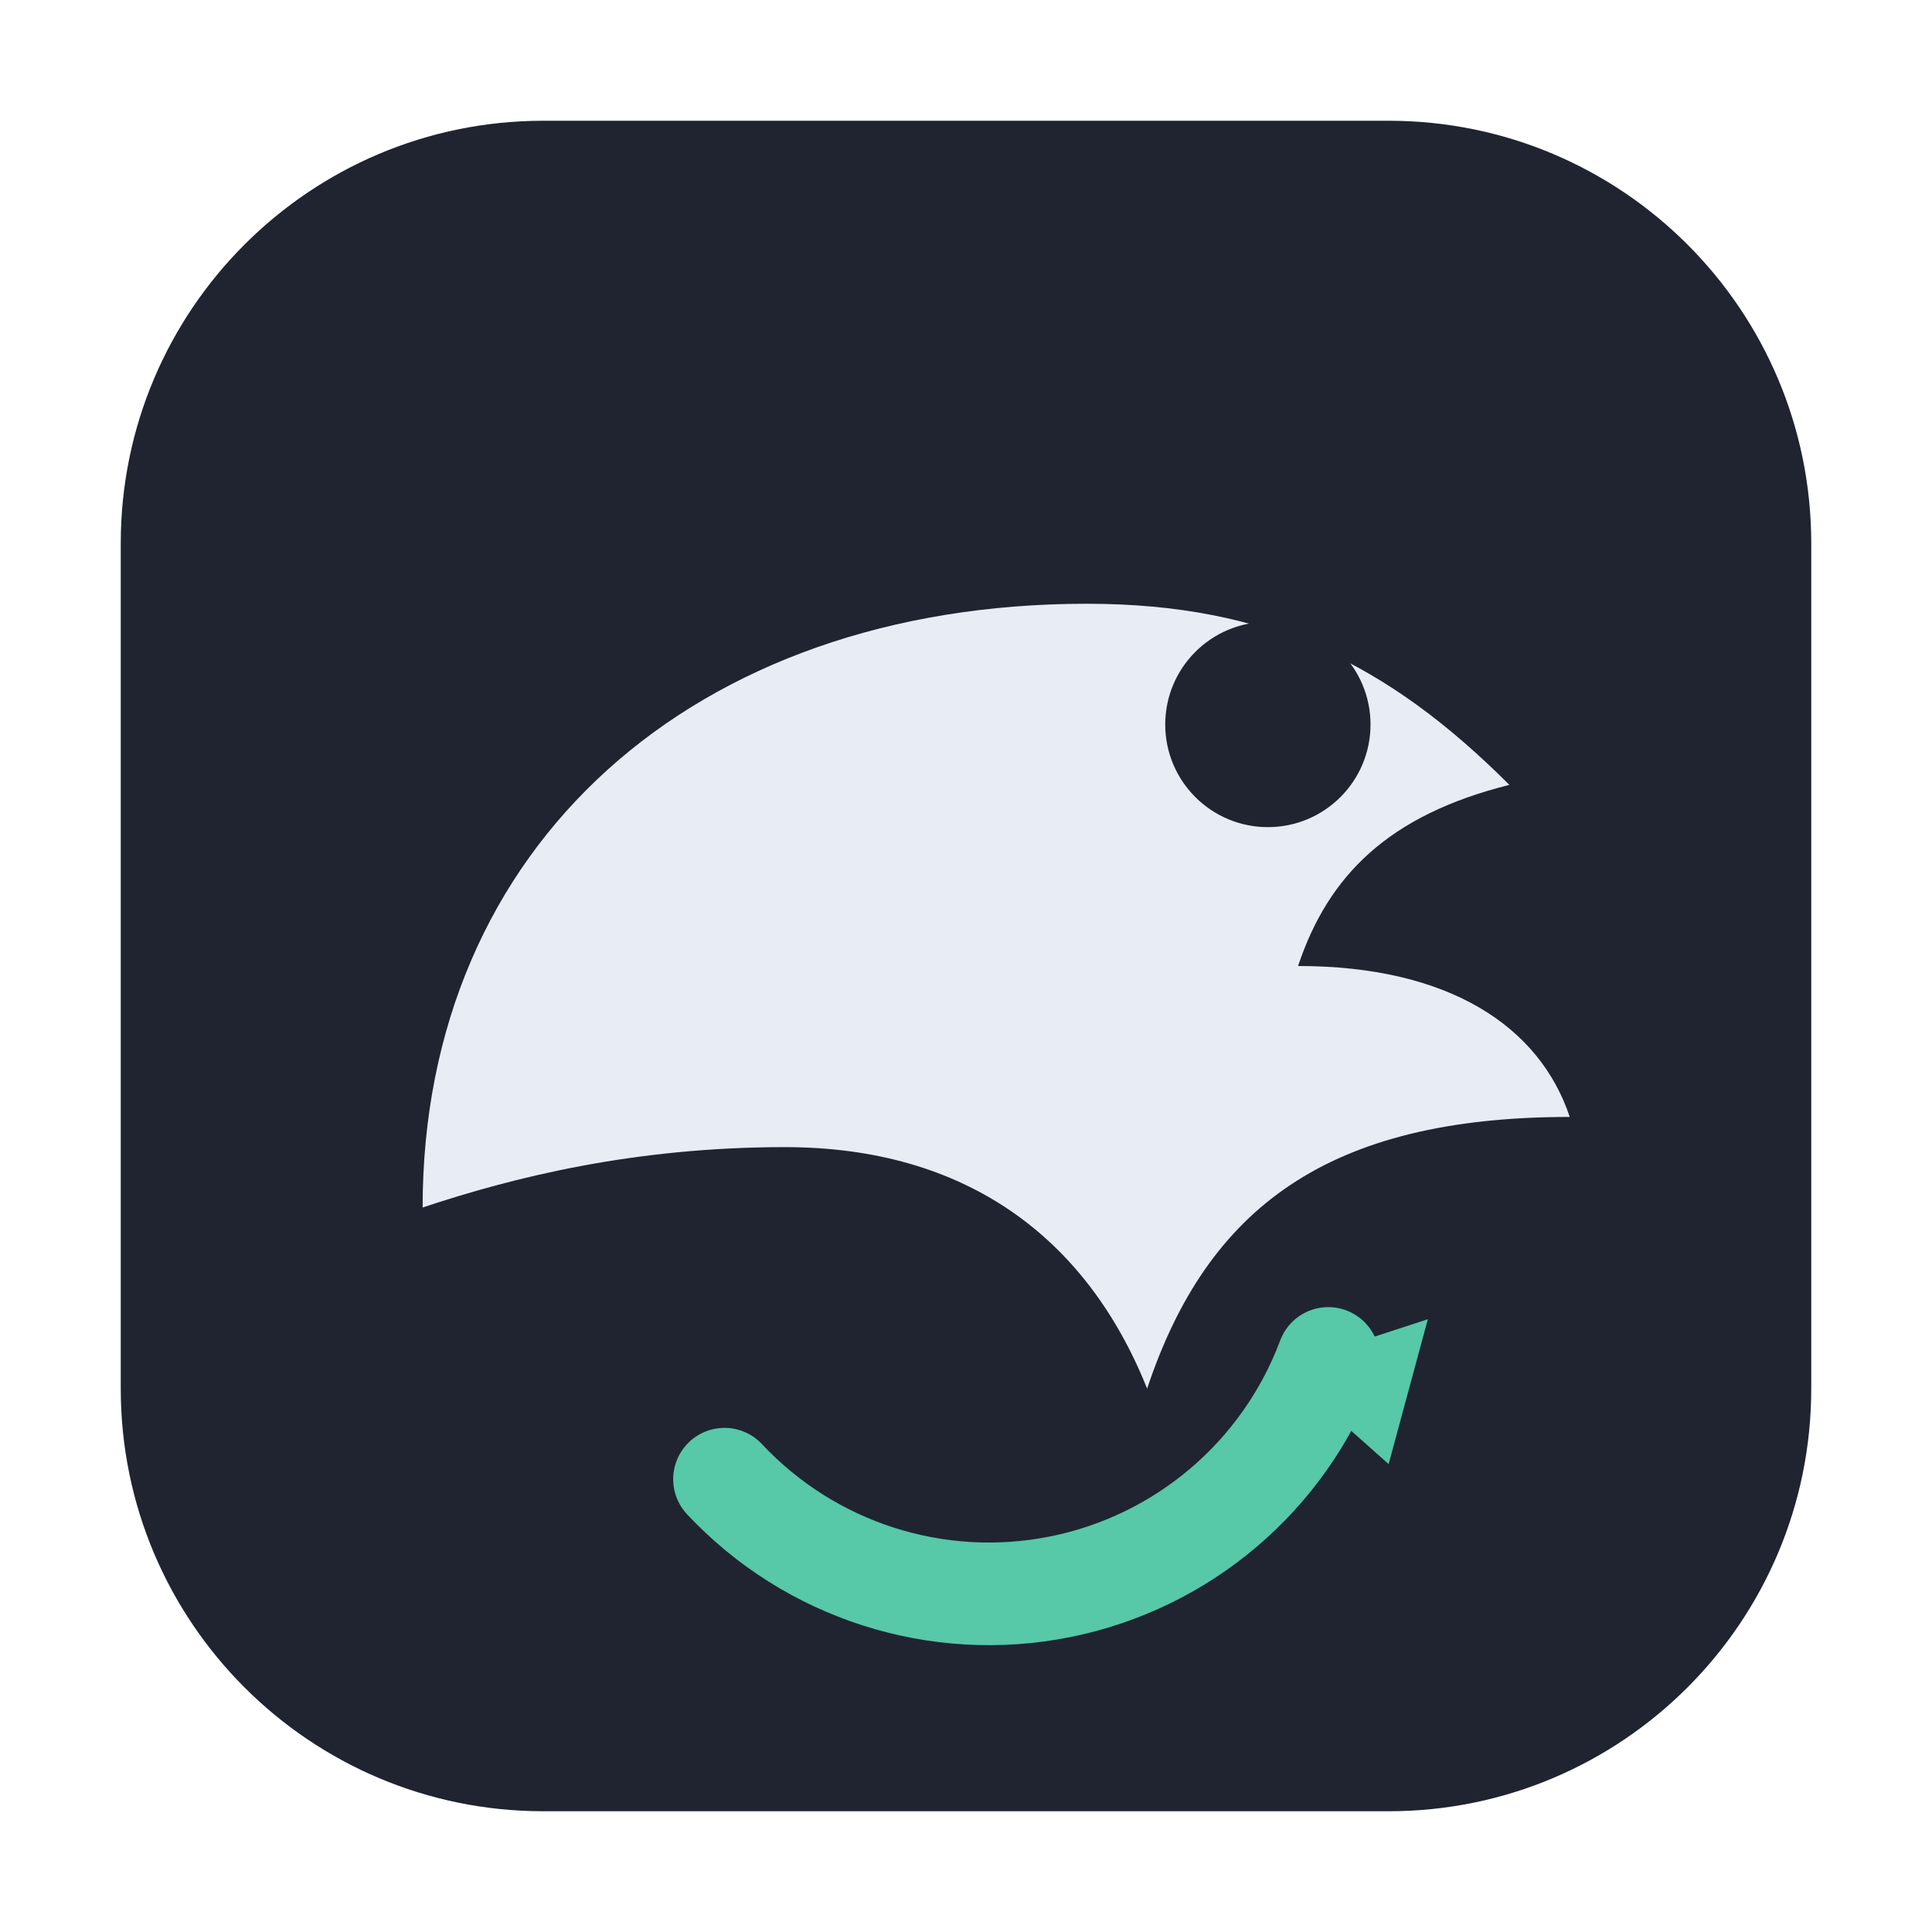
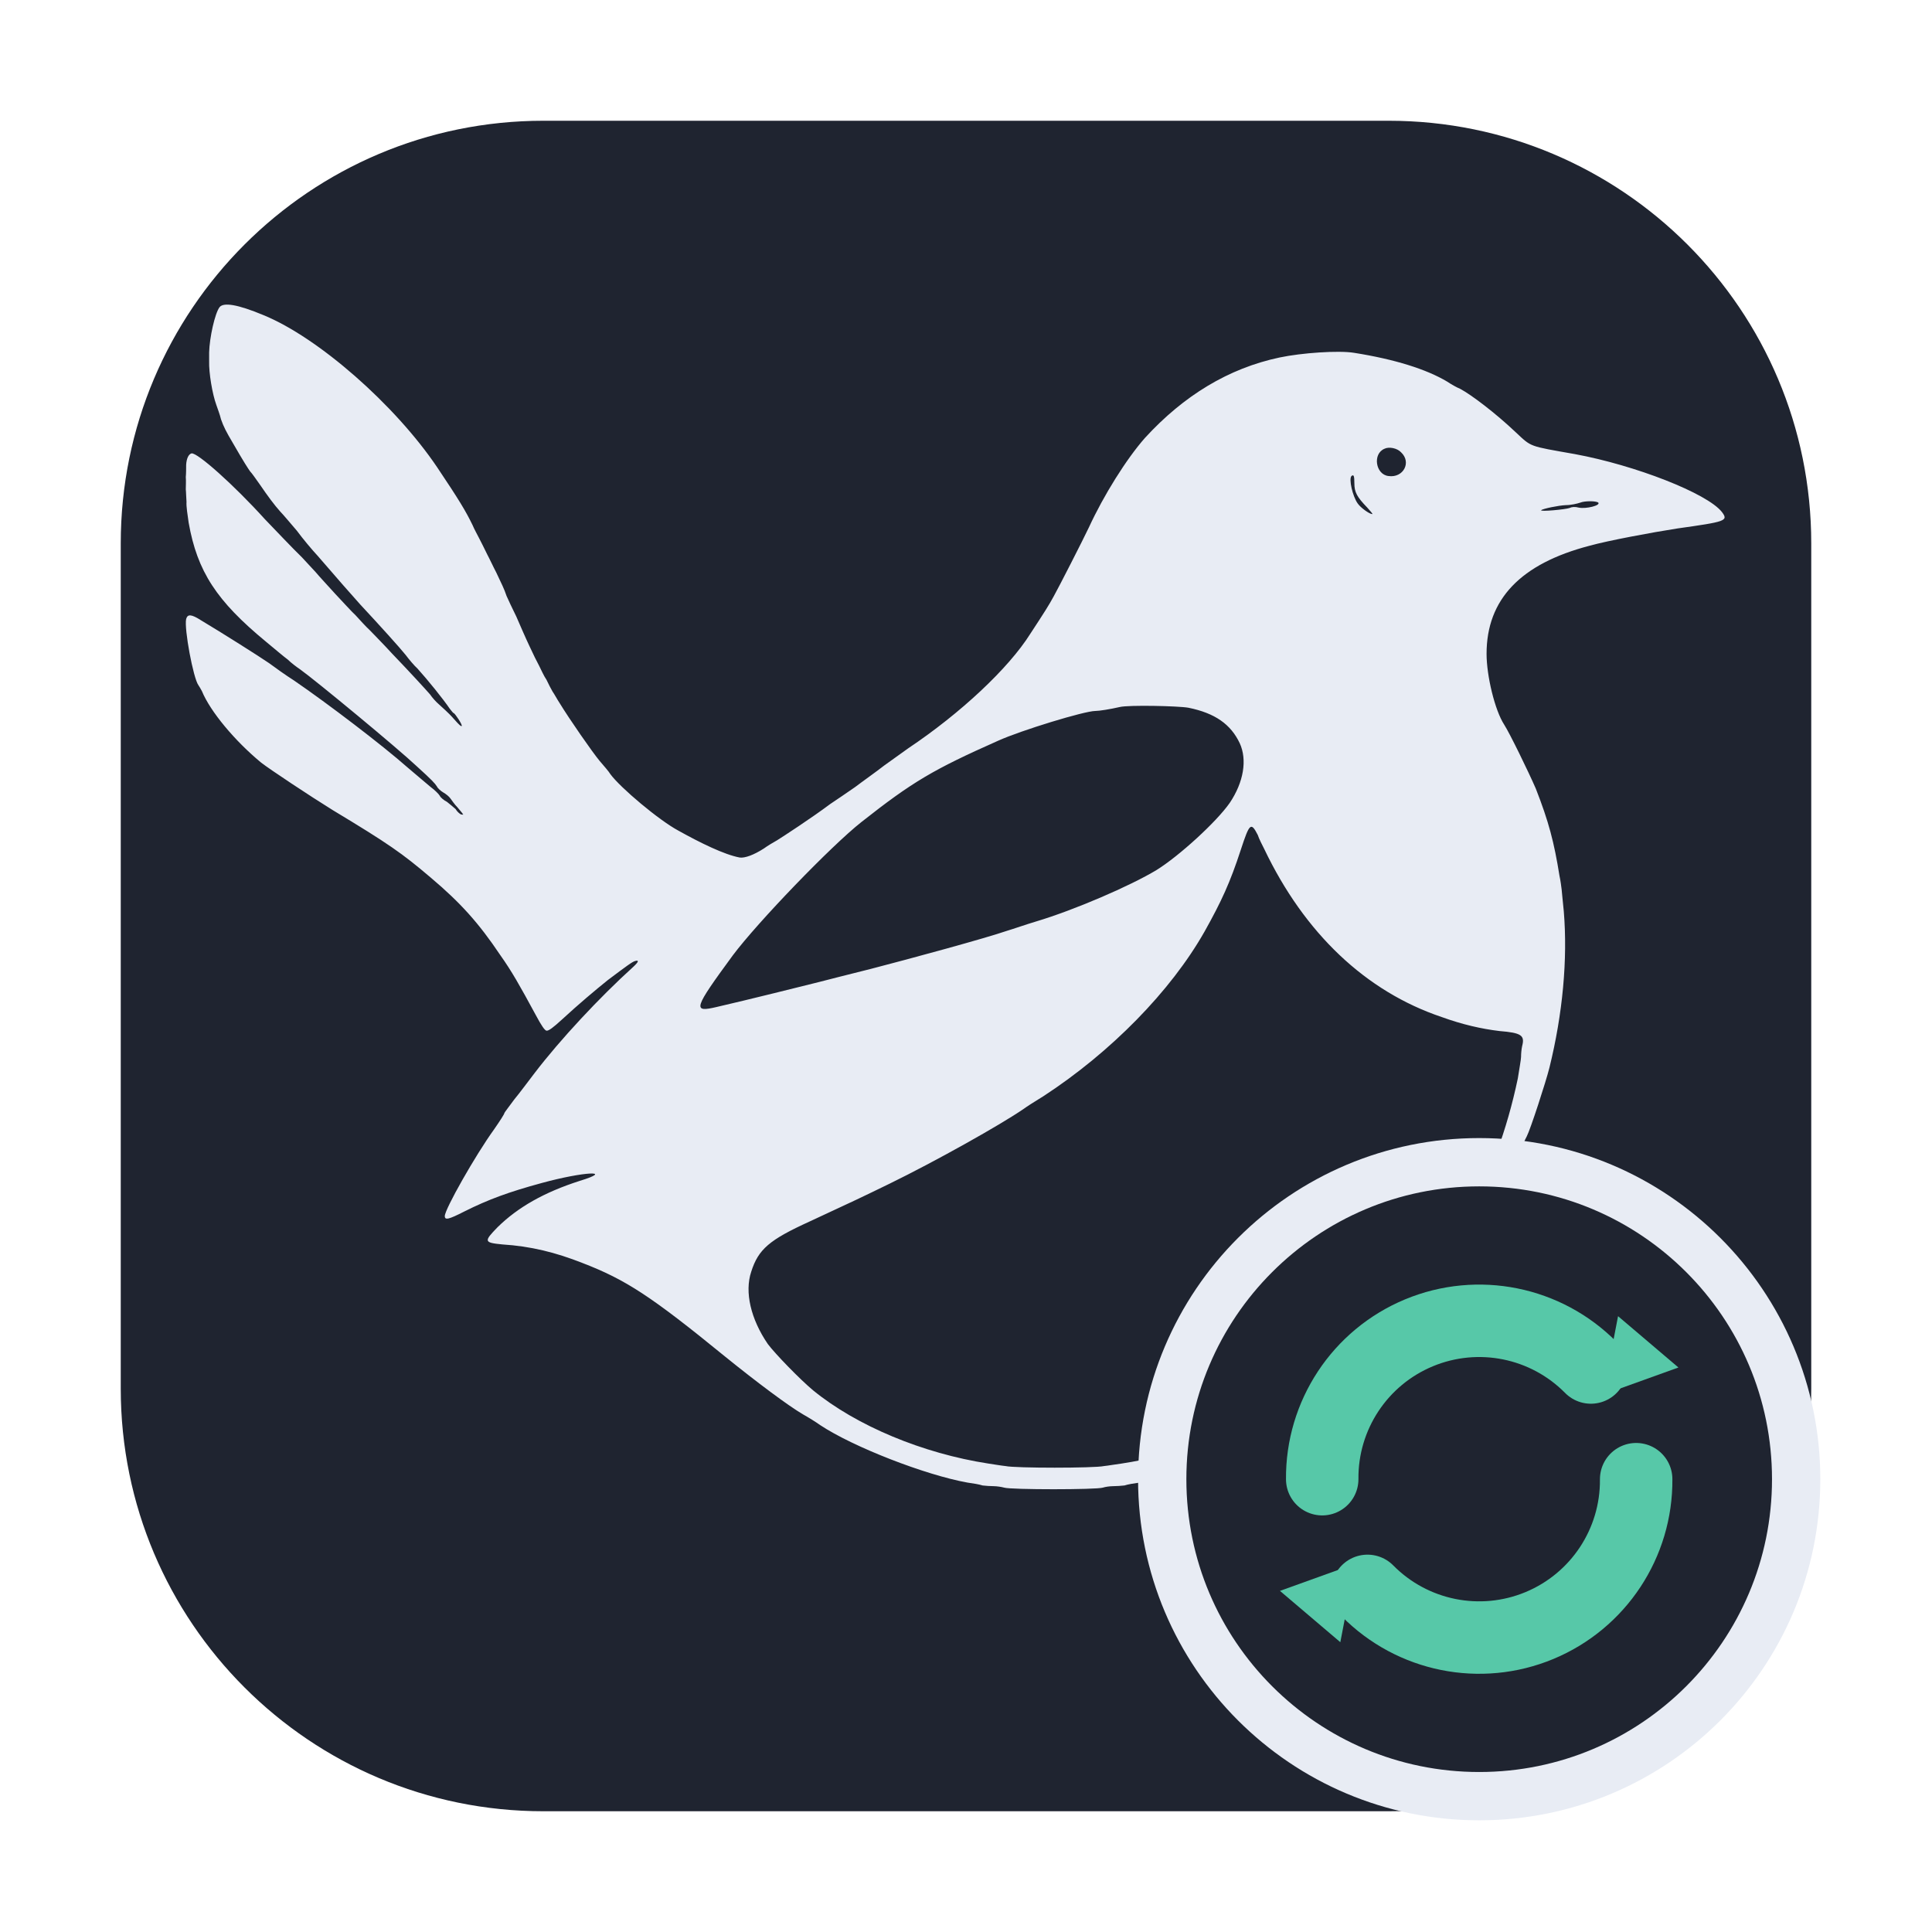
<svg xmlns="http://www.w3.org/2000/svg" viewBox="0 0 64 64">
  <rect x="4" y="4" width="56" height="56" rx="14" fill="#1f2430" />
-   <path d="M14 40c0-12 9-20 22-20 6 0 10 2 14 6-4 1-6 3-7 6 5 0 8 2 9 5-8 0-12 3-14 9-2-5-6-8-12-8-5 0-9 1-12 2z" fill="#e8ecf4" />
-   <circle cx="42" cy="24" r="3.4" fill="#1f2430" />
-   <path d="M24 49a12 12 0 0 0 20-4" fill="none" stroke="#57c8a8" stroke-width="3.4" stroke-linecap="round" />
-   <path d="M46 48.5l-3.6-3.2 4.9-1.6z" fill="#57c8a8" />
+   <g transform="translate(5.5 3.5) scale(1.19)">
+     <path fill="#e8ecf4" fill-rule="evenodd" d="M1.49 5.61C1.36 5.78 1.21 6.46 1.2 6.87C1.2 6.91 1.2 7.02 1.2 7.11C1.19 7.44 1.29 8.03 1.4 8.33C1.43 8.42 1.5 8.6 1.53 8.73C1.6 8.93 1.67 9.07 1.86 9.39C2.17 9.93 2.29 10.11 2.34 10.18C2.39 10.23 2.5 10.39 2.6 10.53C2.84 10.88 3.01 11.11 3.18 11.3C3.25 11.37 3.46 11.62 3.64 11.83C3.81 12.06 4.07 12.37 4.22 12.53C4.71 13.1 5.22 13.68 5.41 13.89C5.96 14.48 6.51 15.09 6.67 15.29C6.76 15.41 6.91 15.59 7 15.67C7.28 15.98 7.71 16.51 7.9 16.79C7.95 16.85 7.99 16.91 8.01 16.91C8.05 16.93 8.26 17.24 8.23 17.27C8.21 17.28 8.17 17.25 8.02 17.08C7.94 16.99 7.89 16.93 7.59 16.66C7.52 16.6 7.41 16.48 7.35 16.39C7.22 16.24 6.77 15.75 6.29 15.25C6.17 15.12 6.02 14.96 5.96 14.9C5.9 14.84 5.77 14.7 5.67 14.6C5.56 14.5 5.39 14.31 5.28 14.19C5.16 14.08 4.91 13.8 4.71 13.59C4.52 13.38 4.26 13.1 4.16 12.98C4.05 12.86 3.88 12.68 3.78 12.57C3.54 12.34 3.03 11.8 2.75 11.51C1.89 10.56 0.87 9.65 0.71 9.68C0.63 9.7 0.57 9.82 0.56 10C0.56 10.09 0.56 10.24 0.55 10.34C0.56 10.44 0.55 10.6 0.55 10.68C0.56 10.76 0.56 10.92 0.57 11.03C0.56 11.15 0.6 11.4 0.63 11.61C0.87 12.97 1.41 13.79 2.78 14.92C3.01 15.11 3.28 15.34 3.39 15.42C3.48 15.51 3.64 15.63 3.73 15.69C4.19 16.02 6.45 17.89 6.98 18.39C7.41 18.78 7.48 18.86 7.54 18.95C7.56 19 7.65 19.08 7.72 19.12C7.79 19.16 7.88 19.23 7.92 19.29C7.95 19.33 8.03 19.45 8.11 19.53C8.18 19.62 8.26 19.7 8.26 19.72C8.29 19.74 8.27 19.74 8.21 19.73C8.17 19.71 8.1 19.65 8.06 19.58C8 19.53 7.9 19.44 7.82 19.38C7.74 19.34 7.64 19.26 7.62 19.21C7.59 19.16 7.48 19.05 7.37 18.97C7.26 18.88 6.97 18.63 6.72 18.42C6.03 17.81 4.51 16.65 3.56 16C3.34 15.86 3.03 15.64 2.87 15.52C2.61 15.34 1.55 14.67 0.98 14.33C0.7 14.15 0.6 14.15 0.56 14.29C0.5 14.56 0.76 15.94 0.9 16.13C0.92 16.16 0.97 16.24 1 16.3C1.23 16.86 1.91 17.68 2.65 18.29C2.88 18.47 4.01 19.22 4.64 19.61C6.2 20.55 6.57 20.81 7.37 21.49C8.2 22.19 8.71 22.76 9.3 23.64C9.62 24.09 9.84 24.48 10.29 25.31C10.45 25.61 10.54 25.74 10.59 25.75C10.65 25.76 10.78 25.66 11.01 25.45C11.51 24.99 11.94 24.63 12.3 24.34C12.82 23.95 12.98 23.83 13.06 23.81C13.17 23.78 13.16 23.83 13.01 23.97C12.07 24.82 10.97 26 10.26 26.93C10.09 27.15 9.84 27.49 9.69 27.67C9.55 27.86 9.42 28.03 9.42 28.04C9.42 28.07 9.29 28.27 9.13 28.5C8.61 29.22 7.76 30.72 7.76 30.91C7.76 31.03 7.86 31.01 8.31 30.78C8.97 30.45 9.54 30.24 10.46 29.99C11.63 29.67 12.5 29.63 11.52 29.93C10.52 30.25 9.79 30.67 9.23 31.22C8.84 31.62 8.85 31.65 9.36 31.7C10.15 31.75 10.84 31.92 11.6 32.22C12.79 32.68 13.49 33.13 15.56 34.82C16.45 35.54 17.32 36.19 17.73 36.43C17.89 36.52 18.1 36.65 18.21 36.73C19.13 37.34 21.14 38.12 22.31 38.33C22.46 38.35 22.64 38.38 22.73 38.41C22.81 38.42 22.95 38.43 23.05 38.43C23.12 38.43 23.26 38.45 23.33 38.47C23.51 38.53 25.9 38.53 26.08 38.47C26.14 38.45 26.27 38.43 26.36 38.43C26.45 38.43 26.6 38.42 26.68 38.41C26.77 38.38 26.95 38.35 27.1 38.33C28.26 38.13 30.25 37.37 31.32 36.7C31.48 36.6 31.71 36.46 31.82 36.39C32.11 36.21 33.13 35.44 33.4 35.2C34.17 34.51 35.47 33.05 35.77 32.55C35.81 32.49 35.98 32.23 36.15 31.99C36.3 31.75 36.52 31.43 36.6 31.28C36.69 31.12 36.81 30.91 36.88 30.79C37.09 30.45 37.49 29.63 37.64 29.23C37.72 29.03 37.83 28.78 37.88 28.69C37.98 28.5 38.41 27.18 38.51 26.78C38.88 25.28 39.02 23.77 38.91 22.43C38.88 22.17 38.86 21.89 38.85 21.82C38.84 21.75 38.82 21.57 38.79 21.44C38.64 20.5 38.49 19.93 38.13 19.01C37.93 18.55 37.41 17.48 37.25 17.23C36.99 16.83 36.76 15.87 36.76 15.26C36.76 13.74 37.71 12.75 39.63 12.25C40.13 12.11 41.36 11.88 42.07 11.77C43.42 11.58 43.5 11.56 43.31 11.31C42.9 10.79 40.9 10.01 39.22 9.7C37.92 9.47 38.02 9.51 37.57 9.09C37.01 8.56 36.34 8.05 36.02 7.88C35.94 7.85 35.78 7.76 35.66 7.68C35.09 7.34 34.21 7.06 33.07 6.88C32.64 6.81 31.62 6.88 31 7.01C29.58 7.31 28.33 8.07 27.25 9.25C26.73 9.84 26.1 10.85 25.69 11.74C25.53 12.08 24.84 13.43 24.71 13.66C24.58 13.9 24.46 14.09 24.06 14.7C23.45 15.67 22.11 16.92 20.66 17.89C20.52 17.99 20.23 18.2 19.99 18.37C19.76 18.55 19.39 18.81 19.18 18.97C18.96 19.12 18.66 19.33 18.49 19.44C17.97 19.83 17.17 20.35 17.01 20.45C16.92 20.5 16.75 20.6 16.64 20.68C16.36 20.86 16.11 20.95 15.97 20.93C15.54 20.85 14.87 20.52 14.26 20.18C13.72 19.89 12.65 18.99 12.37 18.61C12.33 18.54 12.19 18.38 12.07 18.24C11.87 18 11.23 17.08 10.95 16.62C10.89 16.53 10.81 16.38 10.76 16.31C10.72 16.24 10.64 16.09 10.59 15.98C10.52 15.88 10.44 15.7 10.39 15.6C10.34 15.51 10.21 15.25 10.11 15.03C10.01 14.82 9.85 14.45 9.75 14.22C9.64 14 9.52 13.74 9.48 13.65C9.41 13.44 9.34 13.31 9.19 12.99C9.12 12.86 9.01 12.62 8.94 12.49C8.87 12.35 8.77 12.14 8.72 12.05C8.67 11.95 8.58 11.79 8.53 11.67C8.34 11.28 8.16 10.98 7.55 10.07C6.37 8.32 4.23 6.45 2.71 5.83C1.99 5.53 1.6 5.47 1.49 5.61ZM34.38 9.65C34.68 9.93 34.44 10.37 34.03 10.31C33.67 10.27 33.58 9.69 33.92 9.55C34.04 9.49 34.27 9.53 34.38 9.65ZM33.08 10.51C33.08 10.76 33.15 10.89 33.44 11.19C33.53 11.29 33.6 11.37 33.58 11.37C33.5 11.37 33.25 11.19 33.17 11.07C33.03 10.87 32.92 10.39 33 10.31C33.06 10.26 33.08 10.3 33.08 10.51ZM39.87 11.05C39.94 11.13 39.53 11.23 39.33 11.19C39.22 11.16 39.13 11.17 39.07 11.2C38.96 11.24 38.24 11.31 38.28 11.26C38.33 11.22 38.75 11.13 38.97 11.12C39.11 11.12 39.28 11.08 39.37 11.05C39.49 11 39.81 11 39.87 11.05ZM28.46 16.76C29.2 16.91 29.64 17.22 29.89 17.75C30.1 18.21 30 18.83 29.61 19.41C29.24 19.94 28.2 20.89 27.57 21.28C26.84 21.72 25.29 22.39 24.22 22.71C23.95 22.79 23.58 22.92 23.41 22.97C22.8 23.18 20.74 23.74 19.62 24.03C18.99 24.19 18.34 24.35 18.16 24.4C17.84 24.48 16.12 24.91 15.33 25.09C14.65 25.25 14.68 25.15 15.78 23.65C16.47 22.73 18.51 20.61 19.36 19.94C20.78 18.82 21.36 18.48 23.16 17.68C23.8 17.39 25.57 16.85 25.87 16.85C25.98 16.85 26.29 16.8 26.55 16.74C26.8 16.68 28.18 16.71 28.46 16.76ZM30.39 20.3C30.43 20.42 30.52 20.59 30.57 20.69C31.69 23.04 33.4 24.66 35.51 25.37C36.09 25.58 36.62 25.7 37.12 25.76C37.73 25.81 37.83 25.88 37.75 26.18C37.73 26.27 37.72 26.4 37.72 26.48C37.72 26.55 37.67 26.82 37.63 27.08C37.33 28.51 36.84 29.86 36.16 31.02C36.06 31.19 35.92 31.44 35.84 31.57C35.65 31.93 35.15 32.61 34.63 33.24C32.64 35.63 29.63 37.34 26.6 37.8C26.44 37.82 26.22 37.86 26.11 37.87C25.84 37.93 23.63 37.93 23.37 37.87C23.26 37.86 23.03 37.82 22.89 37.8C21.07 37.52 19.22 36.75 18.01 35.76C17.65 35.46 16.96 34.75 16.75 34.47C16.28 33.78 16.1 33.03 16.29 32.46C16.49 31.83 16.8 31.57 17.92 31.06C19.13 30.5 19.38 30.38 20.14 30.01C21.43 29.38 23.23 28.37 23.87 27.93C23.95 27.87 24.2 27.71 24.43 27.57C26.3 26.35 27.97 24.65 28.91 22.99C29.38 22.15 29.62 21.63 29.92 20.71C30.16 19.98 30.2 19.93 30.39 20.3Z" />
+   </g>
+   <g>
+     <circle cx="49" cy="49" r="10.5" fill="#1f2430" stroke="#e8ecf4" stroke-width="1.6" />
+     <path d="M43.8 49a5.2 5.2 0 0 1 8.9-3.7" fill="none" stroke="#57c8a8" stroke-width="2.4" stroke-linecap="round" />
+     <path d="M54.2 49a5.2 5.2 0 0 1-8.9 3.7" fill="none" stroke="#57c8a8" stroke-width="2.4" stroke-linecap="round" />
+     <path d="M53.6 43.6l-.5 2.6 2.5-.9z" fill="#57c8a8" />
+     <path d="M44.4 54.4l.5-2.6-2.5.9z" fill="#57c8a8" />
+   </g>
</svg>
